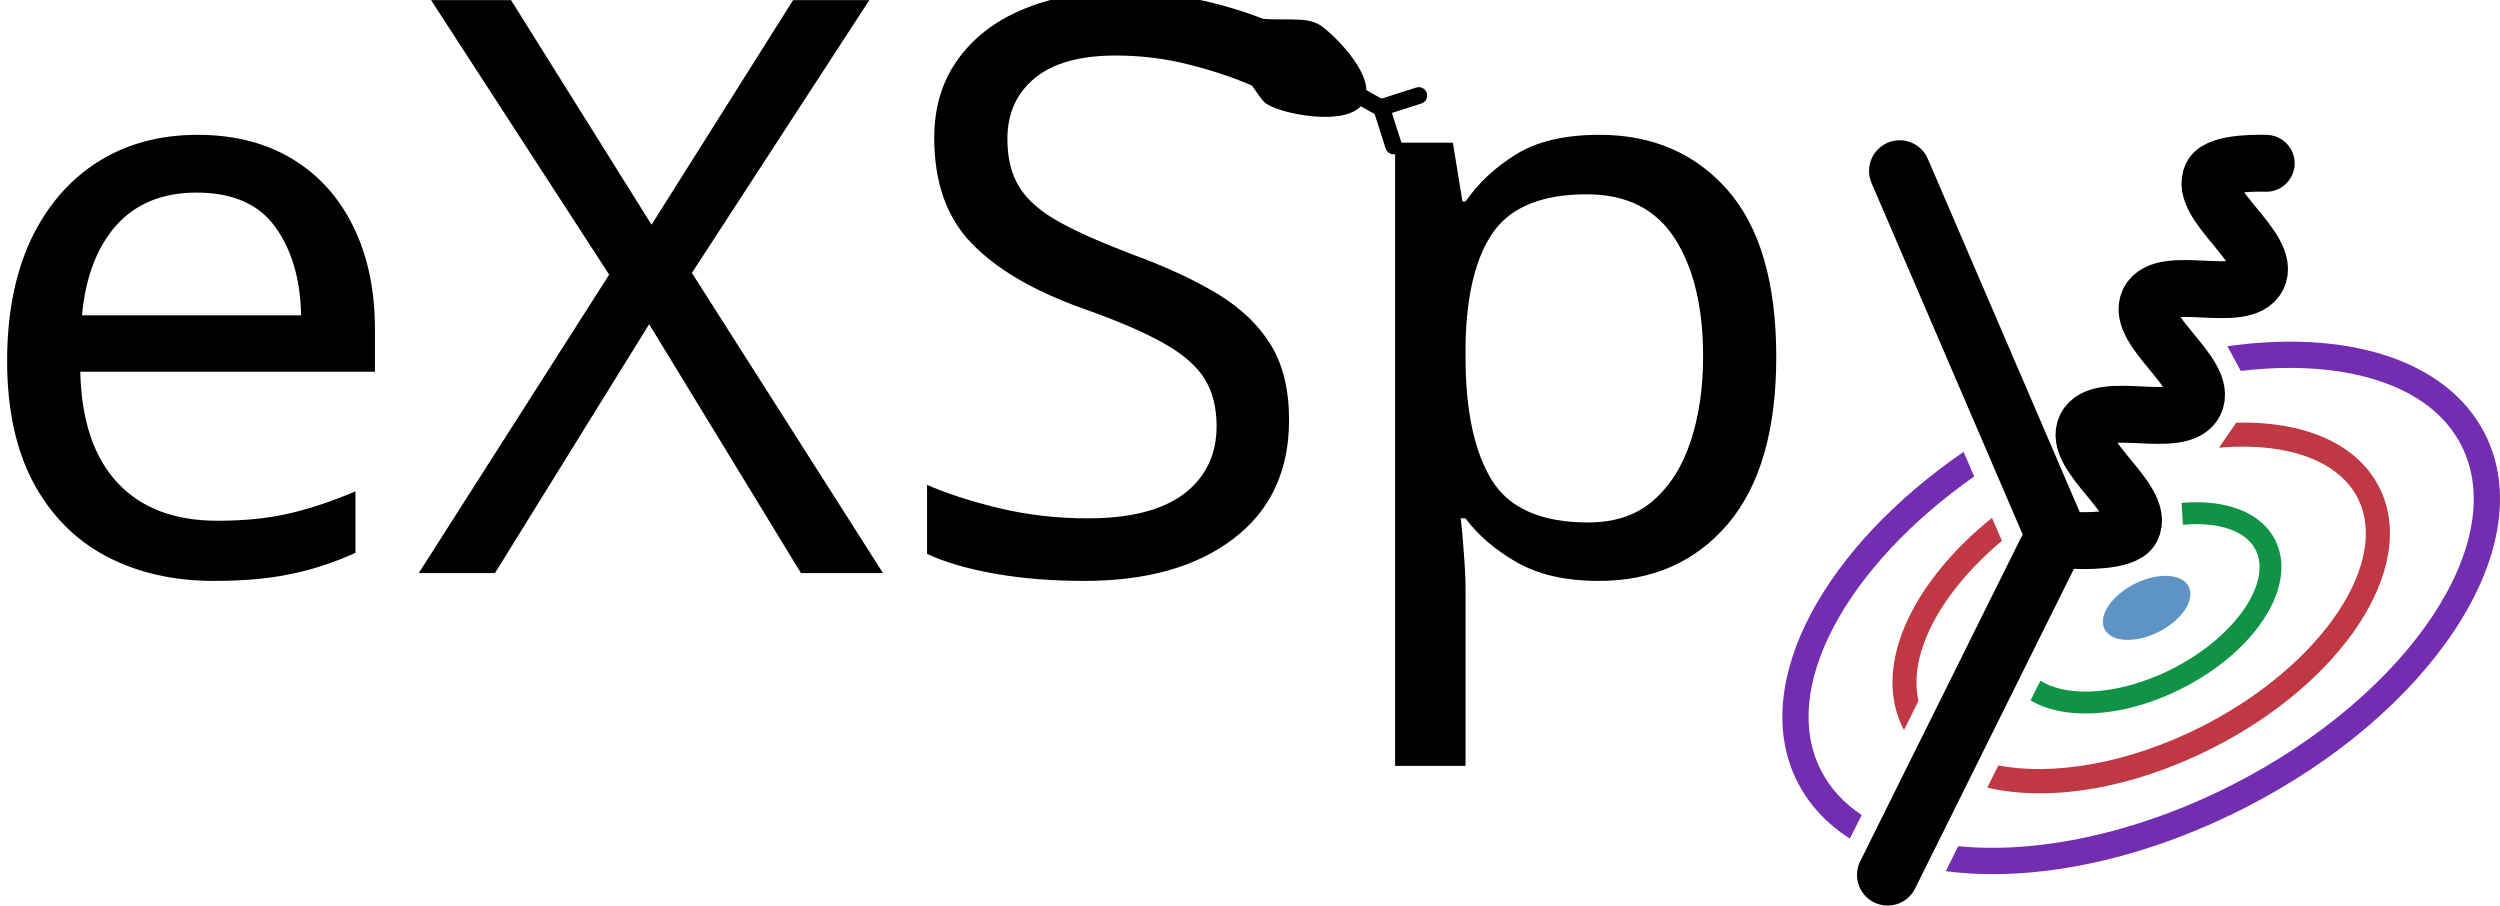
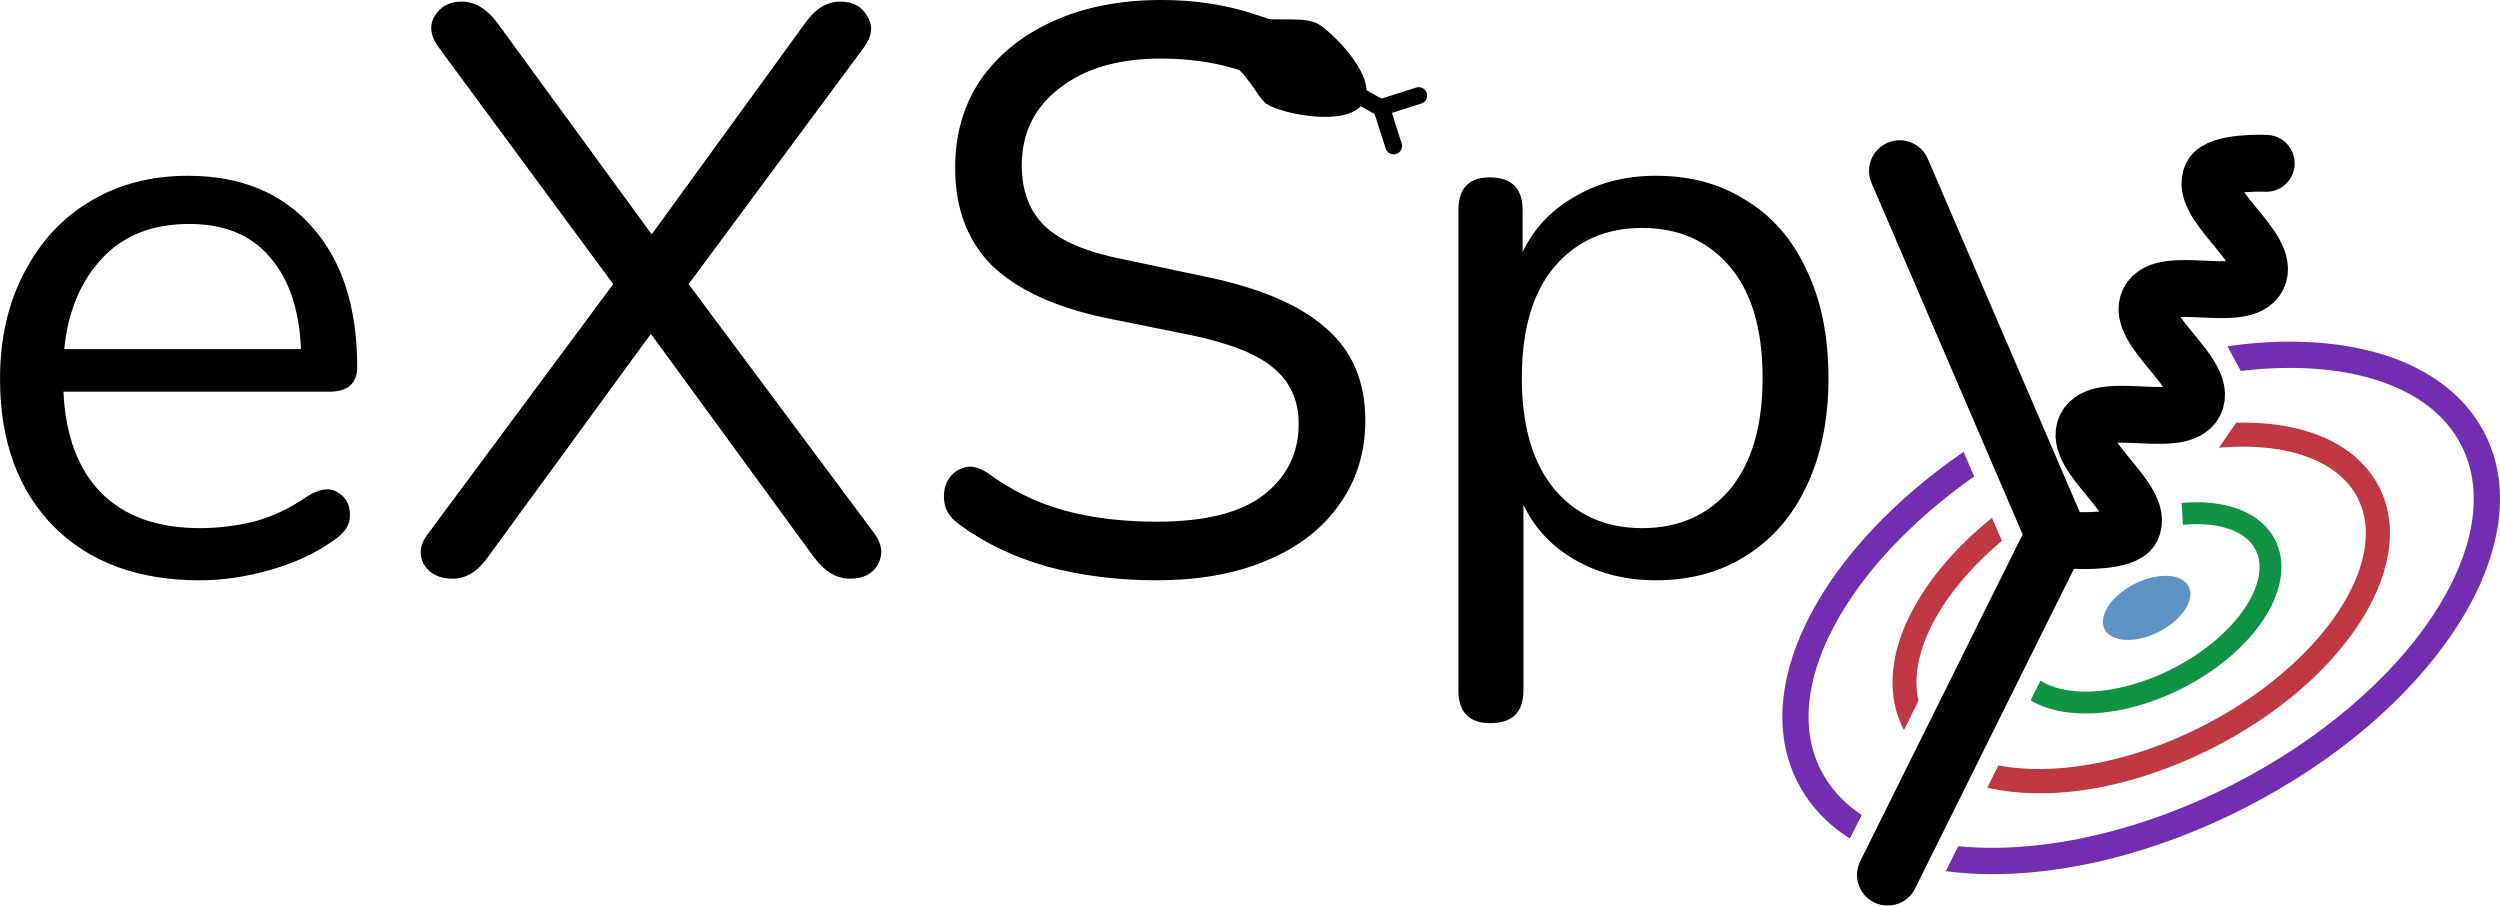
<svg xmlns="http://www.w3.org/2000/svg" width="114.275mm" height="41.394mm" viewBox="0 0 114.275 41.394" version="1.1" id="svg1">
  <defs id="defs1" />
  <g id="layer1" transform="translate(-92.60416,-106.8917)">
    <path style="color:#000000;fill:#bf3844;-inkscape-stroke:none" d="m 183.657,130.561 c -1.752,1.417 -3.081,3.022 -3.842,4.64 -0.808,1.717 -0.976,3.491 -0.222,4.982 0.014,0.027 0.028,0.054 0.042,0.082 l 0.664,-1.34 c -0.222,-0.963 -0.045,-2.072 0.512,-3.256 0.637,-1.354 1.773,-2.774 3.3,-4.057 z m 10.606,-3.223 c 2.98,-0.211 5.268,0.649 6.117,2.328 0.71,1.403 0.38,3.256 -0.892,5.18 -1.272,1.923 -3.468,3.851 -6.262,5.265 -3.36,1.7 -6.807,2.248 -9.275,1.767 l -0.509,1.016 c 2.844,0.664 6.613,0.055 10.281,-1.801 2.946,-1.491 5.278,-3.516 6.683,-5.64 1.405,-2.124 1.902,-4.414 0.956,-6.282 -1.057,-2.089 -3.567,-3.032 -6.539,-2.96 l -0.791,1.146 z" id="path1-6-5-6-0" />
-     <text xml:space="preserve" style="font-style:normal;font-variant:normal;font-weight:300;font-stretch:normal;font-size:36.689px;line-height:1.25;font-family:Nunito;-inkscape-font-specification:'Nunito Light';stroke-width:0.265" x="90.916" y="133.088" id="text4-3-8-3-7">
-       <tspan id="tspan4-6-9-5-92" style="font-style:normal;font-variant:normal;font-weight:normal;font-stretch:normal;font-size:36.689px;font-family:Nunito;-inkscape-font-specification:'Nunito Italic';stroke-width:0.265" x="90.916" y="133.088">eXSp</tspan>
-     </text>
+     <path style="font-size:36.689px;line-height:1.25;font-family:Nunito;-inkscape-font-specification:'Nunito Italic';stroke-width:0.265" d="m 101.74,133.418 q -4.219,0 -6.677,-2.458 -2.458,-2.495 -2.458,-6.751 0,-2.752 1.101,-4.843 1.101,-2.128 3.008,-3.265 1.945,-1.174 4.476,-1.174 3.632,0 5.687,2.348 2.055,2.311 2.055,6.384 0,1.137 -1.284,1.137 H 95.503 q 0.147,3.045 1.761,4.659 1.614,1.578 4.476,1.578 1.211,0 2.458,-0.294 1.247,-0.33 2.421,-1.137 0.844,-0.55 1.394,-0.22 0.587,0.33 0.587,1.027 0.037,0.66 -0.734,1.174 -1.211,0.881 -2.898,1.357 -1.651,0.477 -3.229,0.477 z m -0.477,-16.29 q -2.532,0 -3.999,1.578 -1.468,1.578 -1.724,4.146 H 106.362 q -0.11,-2.715 -1.431,-4.219 -1.284,-1.504 -3.669,-1.504 z m 12.034,16.216 q -0.917,0 -1.321,-0.66 -0.367,-0.697 0.22,-1.431 l 8.438,-11.374 -7.925,-10.75 q -0.624,-0.807 -0.257,-1.468 0.404,-0.697 1.247,-0.697 0.917,0 1.651,0.991 l 7.044,9.649 7.008,-9.649 q 0.697,-0.991 1.614,-0.991 0.881,0 1.247,0.697 0.404,0.66 -0.22,1.468 l -7.962,10.75 8.475,11.374 q 0.55,0.734 0.183,1.431 -0.367,0.66 -1.284,0.66 -0.917,0 -1.651,-0.991 l -7.448,-10.2 -7.448,10.2 q -0.697,0.991 -1.614,0.991 z m 32.176,0.073 q -2.642,0 -4.99,-0.624 -2.311,-0.66 -3.999,-1.908 -0.587,-0.404 -0.697,-0.954 -0.11,-0.55 0.11,-1.027 0.257,-0.477 0.734,-0.624 0.477,-0.183 1.101,0.22 1.651,1.211 3.522,1.724 1.871,0.514 4.219,0.514 3.302,0 4.88,-1.211 1.614,-1.247 1.614,-3.265 0,-1.614 -1.174,-2.568 -1.137,-0.954 -3.852,-1.504 l -3.816,-0.77 q -3.449,-0.734 -5.173,-2.385 -1.688,-1.688 -1.688,-4.476 0,-2.311 1.174,-4.036 1.211,-1.724 3.339,-2.678 2.128,-0.954 4.916,-0.954 2.311,0 4.293,0.66 2.018,0.624 3.632,1.908 0.514,0.404 0.587,0.954 0.11,0.514 -0.147,0.954 -0.257,0.44 -0.734,0.587 -0.477,0.11 -1.137,-0.294 -1.468,-1.137 -3.082,-1.614 -1.578,-0.477 -3.449,-0.477 -2.898,0 -4.623,1.357 -1.724,1.321 -1.724,3.522 0,1.761 1.064,2.788 1.101,1.027 3.559,1.504 l 3.816,0.807 q 3.706,0.77 5.467,2.348 1.798,1.541 1.798,4.219 0,2.165 -1.174,3.816 -1.137,1.651 -3.302,2.568 -2.128,0.917 -5.063,0.917 z m 15.263,6.531 q -1.468,0 -1.468,-1.504 v -21.94 q 0,-1.504 1.431,-1.504 1.504,0 1.504,1.504 v 1.908 q 0.77,-1.614 2.385,-2.532 1.614,-0.954 3.706,-0.954 2.385,0 4.146,1.137 1.798,1.101 2.752,3.192 0.991,2.055 0.991,4.916 0,2.825 -0.991,4.916 -0.954,2.055 -2.752,3.192 -1.761,1.137 -4.146,1.137 -2.055,0 -3.669,-0.917 -1.614,-0.917 -2.385,-2.532 v 8.475 q 0,1.504 -1.504,1.504 z m 6.934,-8.915 q 2.495,0 3.999,-1.761 1.504,-1.798 1.504,-5.1 0,-3.339 -1.504,-5.1 -1.504,-1.761 -3.999,-1.761 -2.495,0 -3.999,1.761 -1.504,1.761 -1.504,5.1 0,3.302 1.504,5.1 1.504,1.761 3.999,1.761 z" id="text4-3-8-3-7" aria-label="eXSp" />
    <g id="g3-6-6-0" transform="rotate(12.25223,524.6126,225.2224)">
      <path class="cls-3" d="m 139.107,192.586 c -0.384,1.151 -3.418,1.214 -4.167,0.902 -0.389,-0.161 -1.297,-1.393 -2.028,-1.393 -0.458,0 -0.587,-0.34 -0.965,-0.287 v -0.958 c 0.41,-0.029 1.162,-0.778 1.289,-0.794 1.564,-0.069 2.575,-0.661 3.34,-0.317 0.765,0.344 2.896,1.727 2.531,2.847 z" id="path14-8-4-2-2" style="fill:#010101;stroke:#000000;stroke-width:0.265" />
      <line class="cls-4" x1="138.483" y1="192.203" x2="140.046" y2="192.687" id="line14-0-3-9-3" style="fill:none;stroke:#010101;stroke-width:0.767px;stroke-linecap:round;stroke-miterlimit:10" />
      <line class="cls-4" x1="141.634" y1="191.771" x2="140.046" y2="192.687" id="line15-2-3-1-7" style="fill:none;stroke:#010101;stroke-width:0.767px;stroke-linecap:round;stroke-miterlimit:10" />
      <line class="cls-4" x1="141.002" y1="194.266" x2="140.086" y2="192.682" id="line16-1-3-2-5" style="fill:none;stroke:#010101;stroke-width:0.767px;stroke-linecap:round;stroke-miterlimit:10" />
    </g>
    <ellipse style="fill:#4584bc;fill-opacity:0.871;stroke-width:2.267;stroke-dasharray:none" id="path1-6-8-8-1-4-3-8" cx="109.38" cy="206.279" rx="2.154" ry="1.228" transform="rotate(-26.83808)" />
    <path style="fill:none;stroke:#000000;stroke-width:2.8;stroke-linecap:round;stroke-linejoin:miter;stroke-dasharray:none;stroke-opacity:1" d="m 186.221,132.125 -7.333,14.76" id="path3-5-8-6-9-0" />
    <path style="fill:none;stroke:#000000;stroke-width:2.8;stroke-linecap:round;stroke-linejoin:miter;stroke-dasharray:none;stroke-opacity:1" d="m 186.554,131.25 -7.116,-16.547" id="path2-0-8-6-61" />
    <path style="fill:none;stroke:#000000;stroke-width:2.6;stroke-linecap:round;stroke-linejoin:miter;stroke-dasharray:none;stroke-opacity:1" d="m 196.193,114.357 c 0,0 -2.163,-0.1 -2.489,0.553 -0.652,1.304 2.753,3.339 2.101,4.643 -0.653,1.305 -4.326,-0.199 -4.979,1.105 -0.652,1.303 2.752,3.339 2.1,4.643 -0.653,1.305 -4.327,-0.2 -4.98,1.105 -0.652,1.303 2.753,3.34 2.099,4.642 -0.328,0.654 -2.498,0.549 -2.498,0.549" id="path1-2" />
    <path style="color:#000000;fill:#109345;-inkscape-stroke:none" d="m 192.503,130.871 c 0.691,-0.054 1.316,-3e-4 1.826,0.147 0.681,0.197 1.142,0.539 1.381,1.011 0.345,0.682 0.193,1.615 -0.477,2.63 -0.671,1.014 -1.844,2.052 -3.343,2.81 -1.302,0.659 -2.625,0.997 -3.748,1.034 -0.949,0.031 -1.74,-0.159 -2.268,-0.499 l -0.45,0.9 c 0.743,0.45 1.703,0.632 2.751,0.598 1.295,-0.043 2.745,-0.422 4.166,-1.141 1.637,-0.828 2.935,-1.954 3.727,-3.151 0.792,-1.197 1.094,-2.527 0.535,-3.633 -0.387,-0.765 -1.122,-1.267 -1.994,-1.519 -0.682,-0.197 -1.457,-0.253 -2.285,-0.177 l 0.062,1 z" id="path1-6-8-1-0-9" />
    <path style="color:#000000;fill:#732db0;-inkscape-stroke:none" d="m 182.359,127.545 c -3.152,2.169 -5.568,4.756 -6.964,7.375 -1.422,2.669 -1.788,5.426 -0.633,7.708 0.54,1.068 1.369,1.937 2.398,2.596 l 0.542,-1.078 c -0.821,-0.546 -1.451,-1.231 -1.87,-2.059 -0.933,-1.844 -0.681,-4.157 0.622,-6.601 1.251,-2.347 3.468,-4.765 6.39,-6.815 z m 12.671,-3.698 c 0.342,-0.041 0.679,-0.072 1.011,-0.095 1.94,-0.131 3.707,0.044 5.171,0.505 1.846,0.581 3.191,1.591 3.909,3.011 1.08,2.135 0.567,4.92 -1.315,7.766 -1.882,2.846 -5.113,5.682 -9.222,7.761 -4.419,2.236 -8.94,3.13 -12.47,2.776 l -0.568,1.142 c 3.907,0.514 8.803,-0.431 13.579,-2.848 4.274,-2.163 7.654,-5.104 9.681,-8.169 2.027,-3.065 2.724,-6.328 1.386,-8.971 -0.889,-1.757 -2.551,-2.962 -4.621,-3.613 -1.806,-0.568 -3.935,-0.732 -6.234,-0.505 -0.31,0.034 -0.616,0.069 -0.918,0.111 z" id="path1-0-8-7" />
  </g>
</svg>
